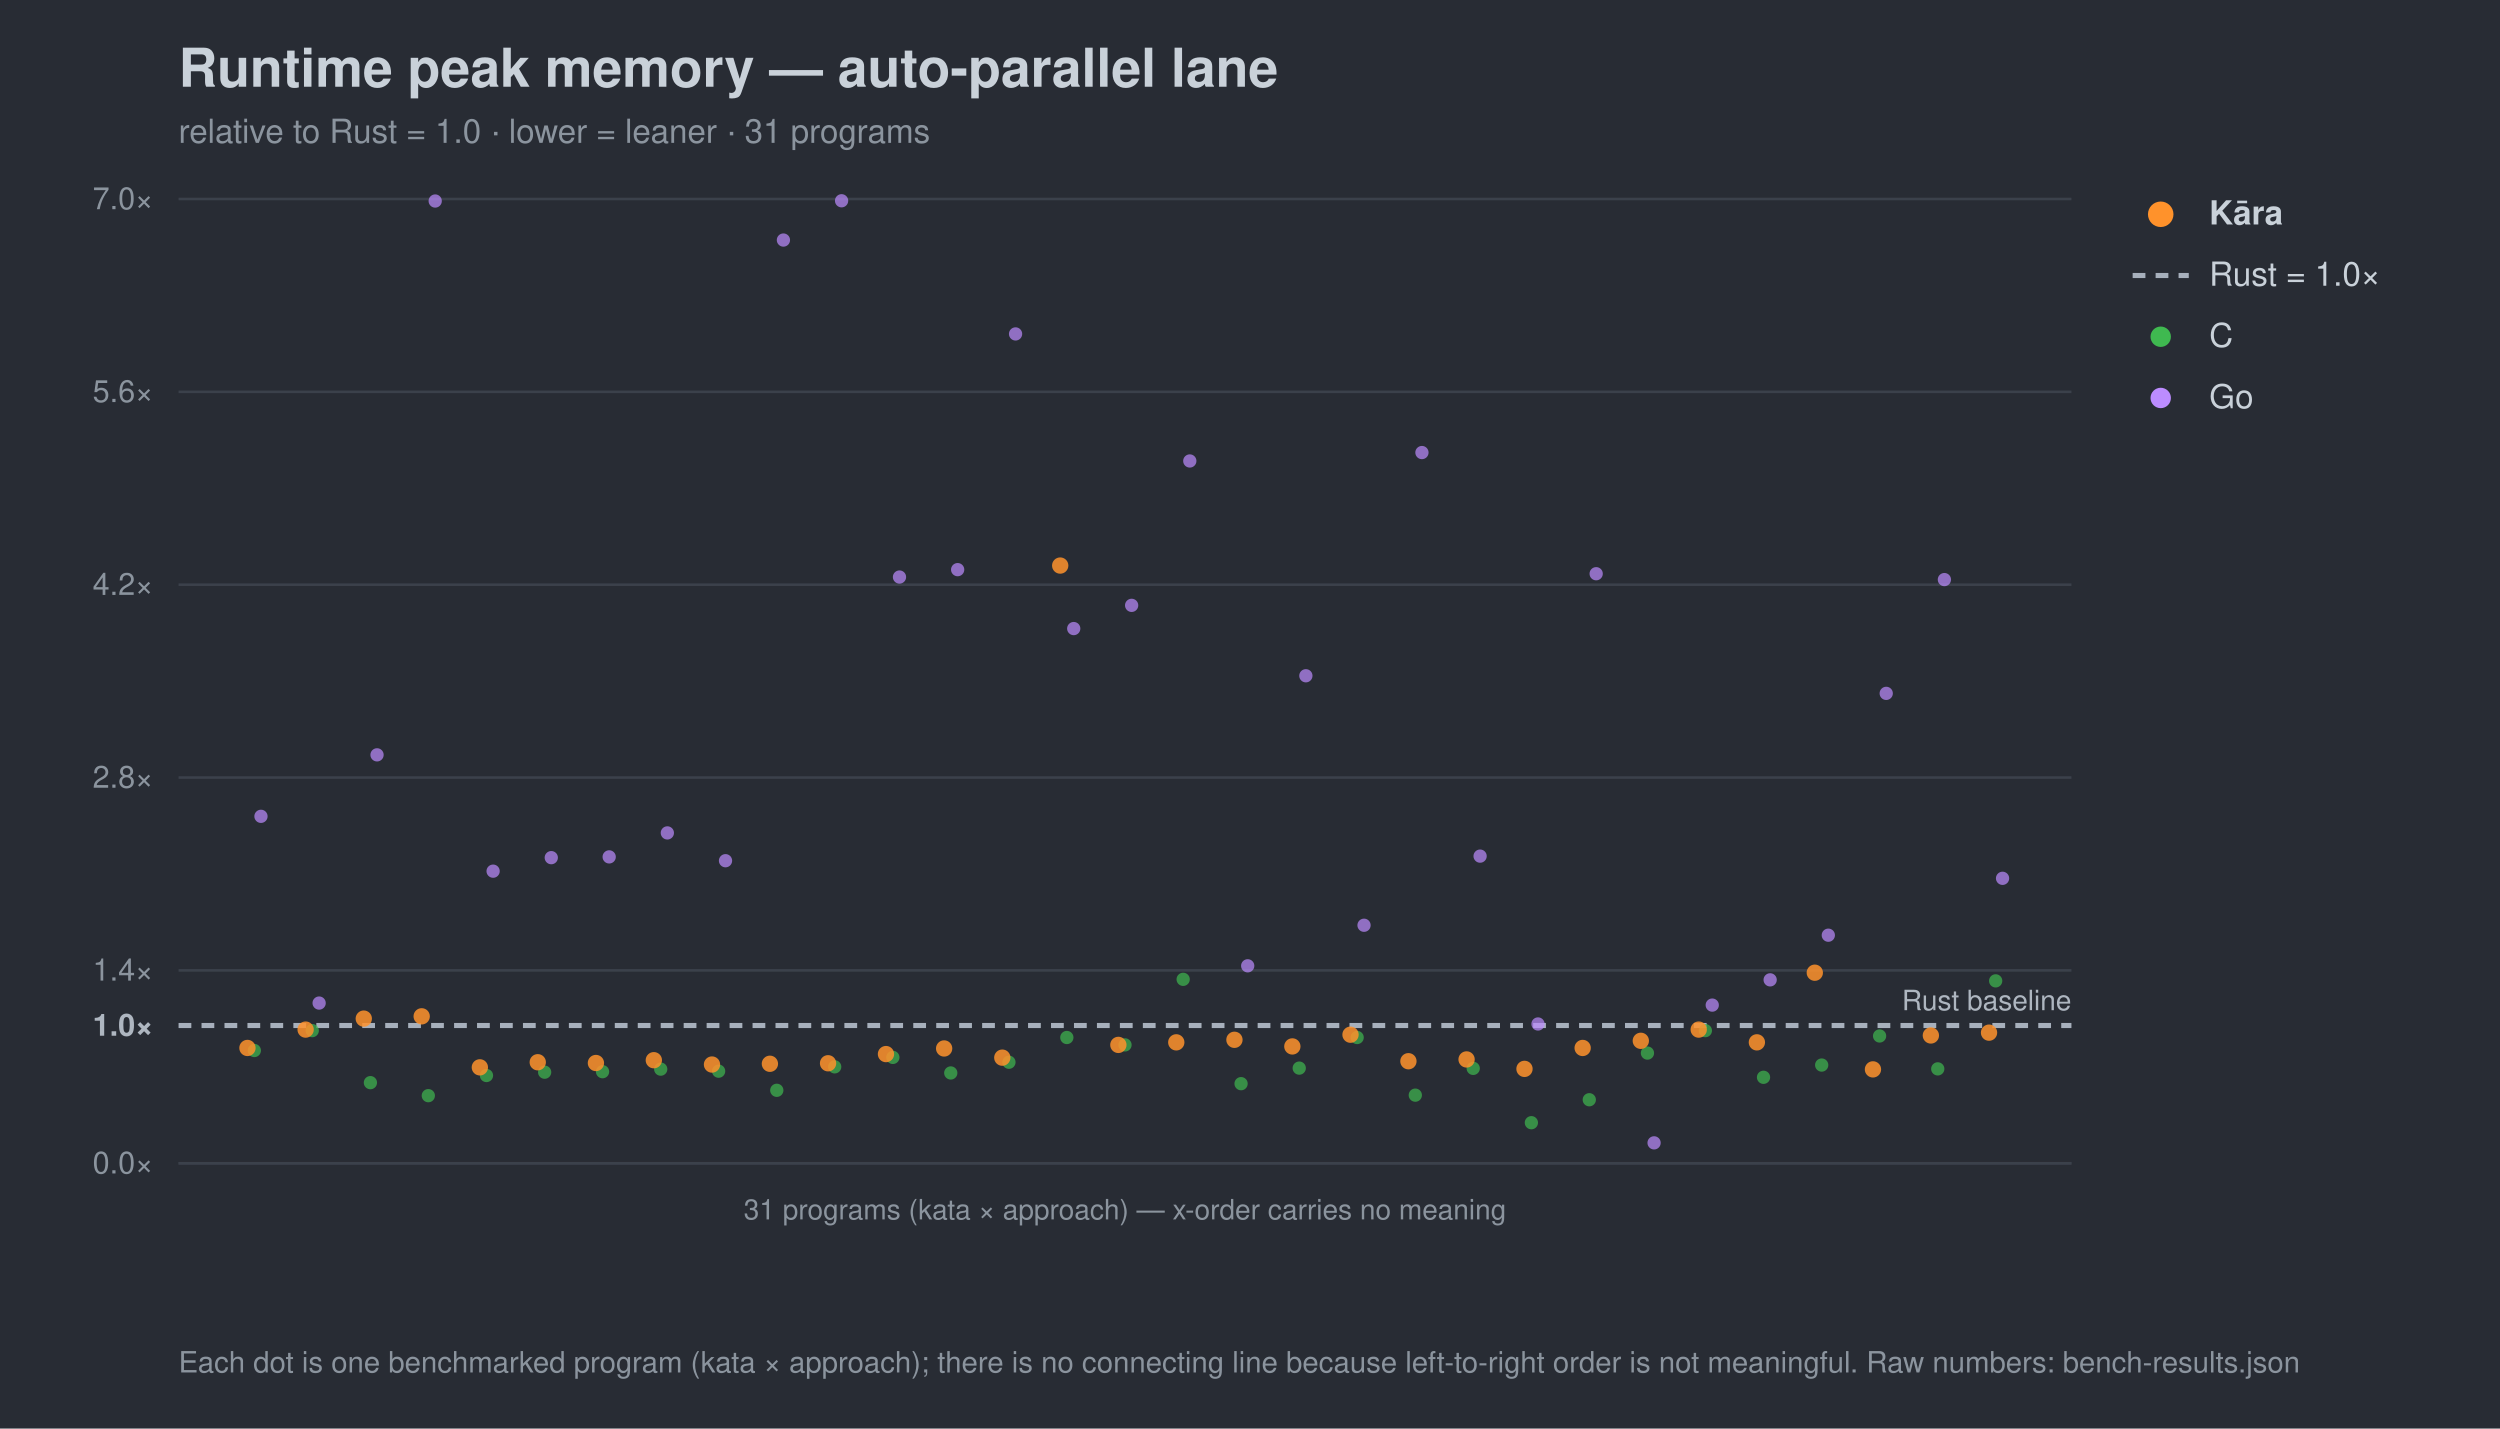
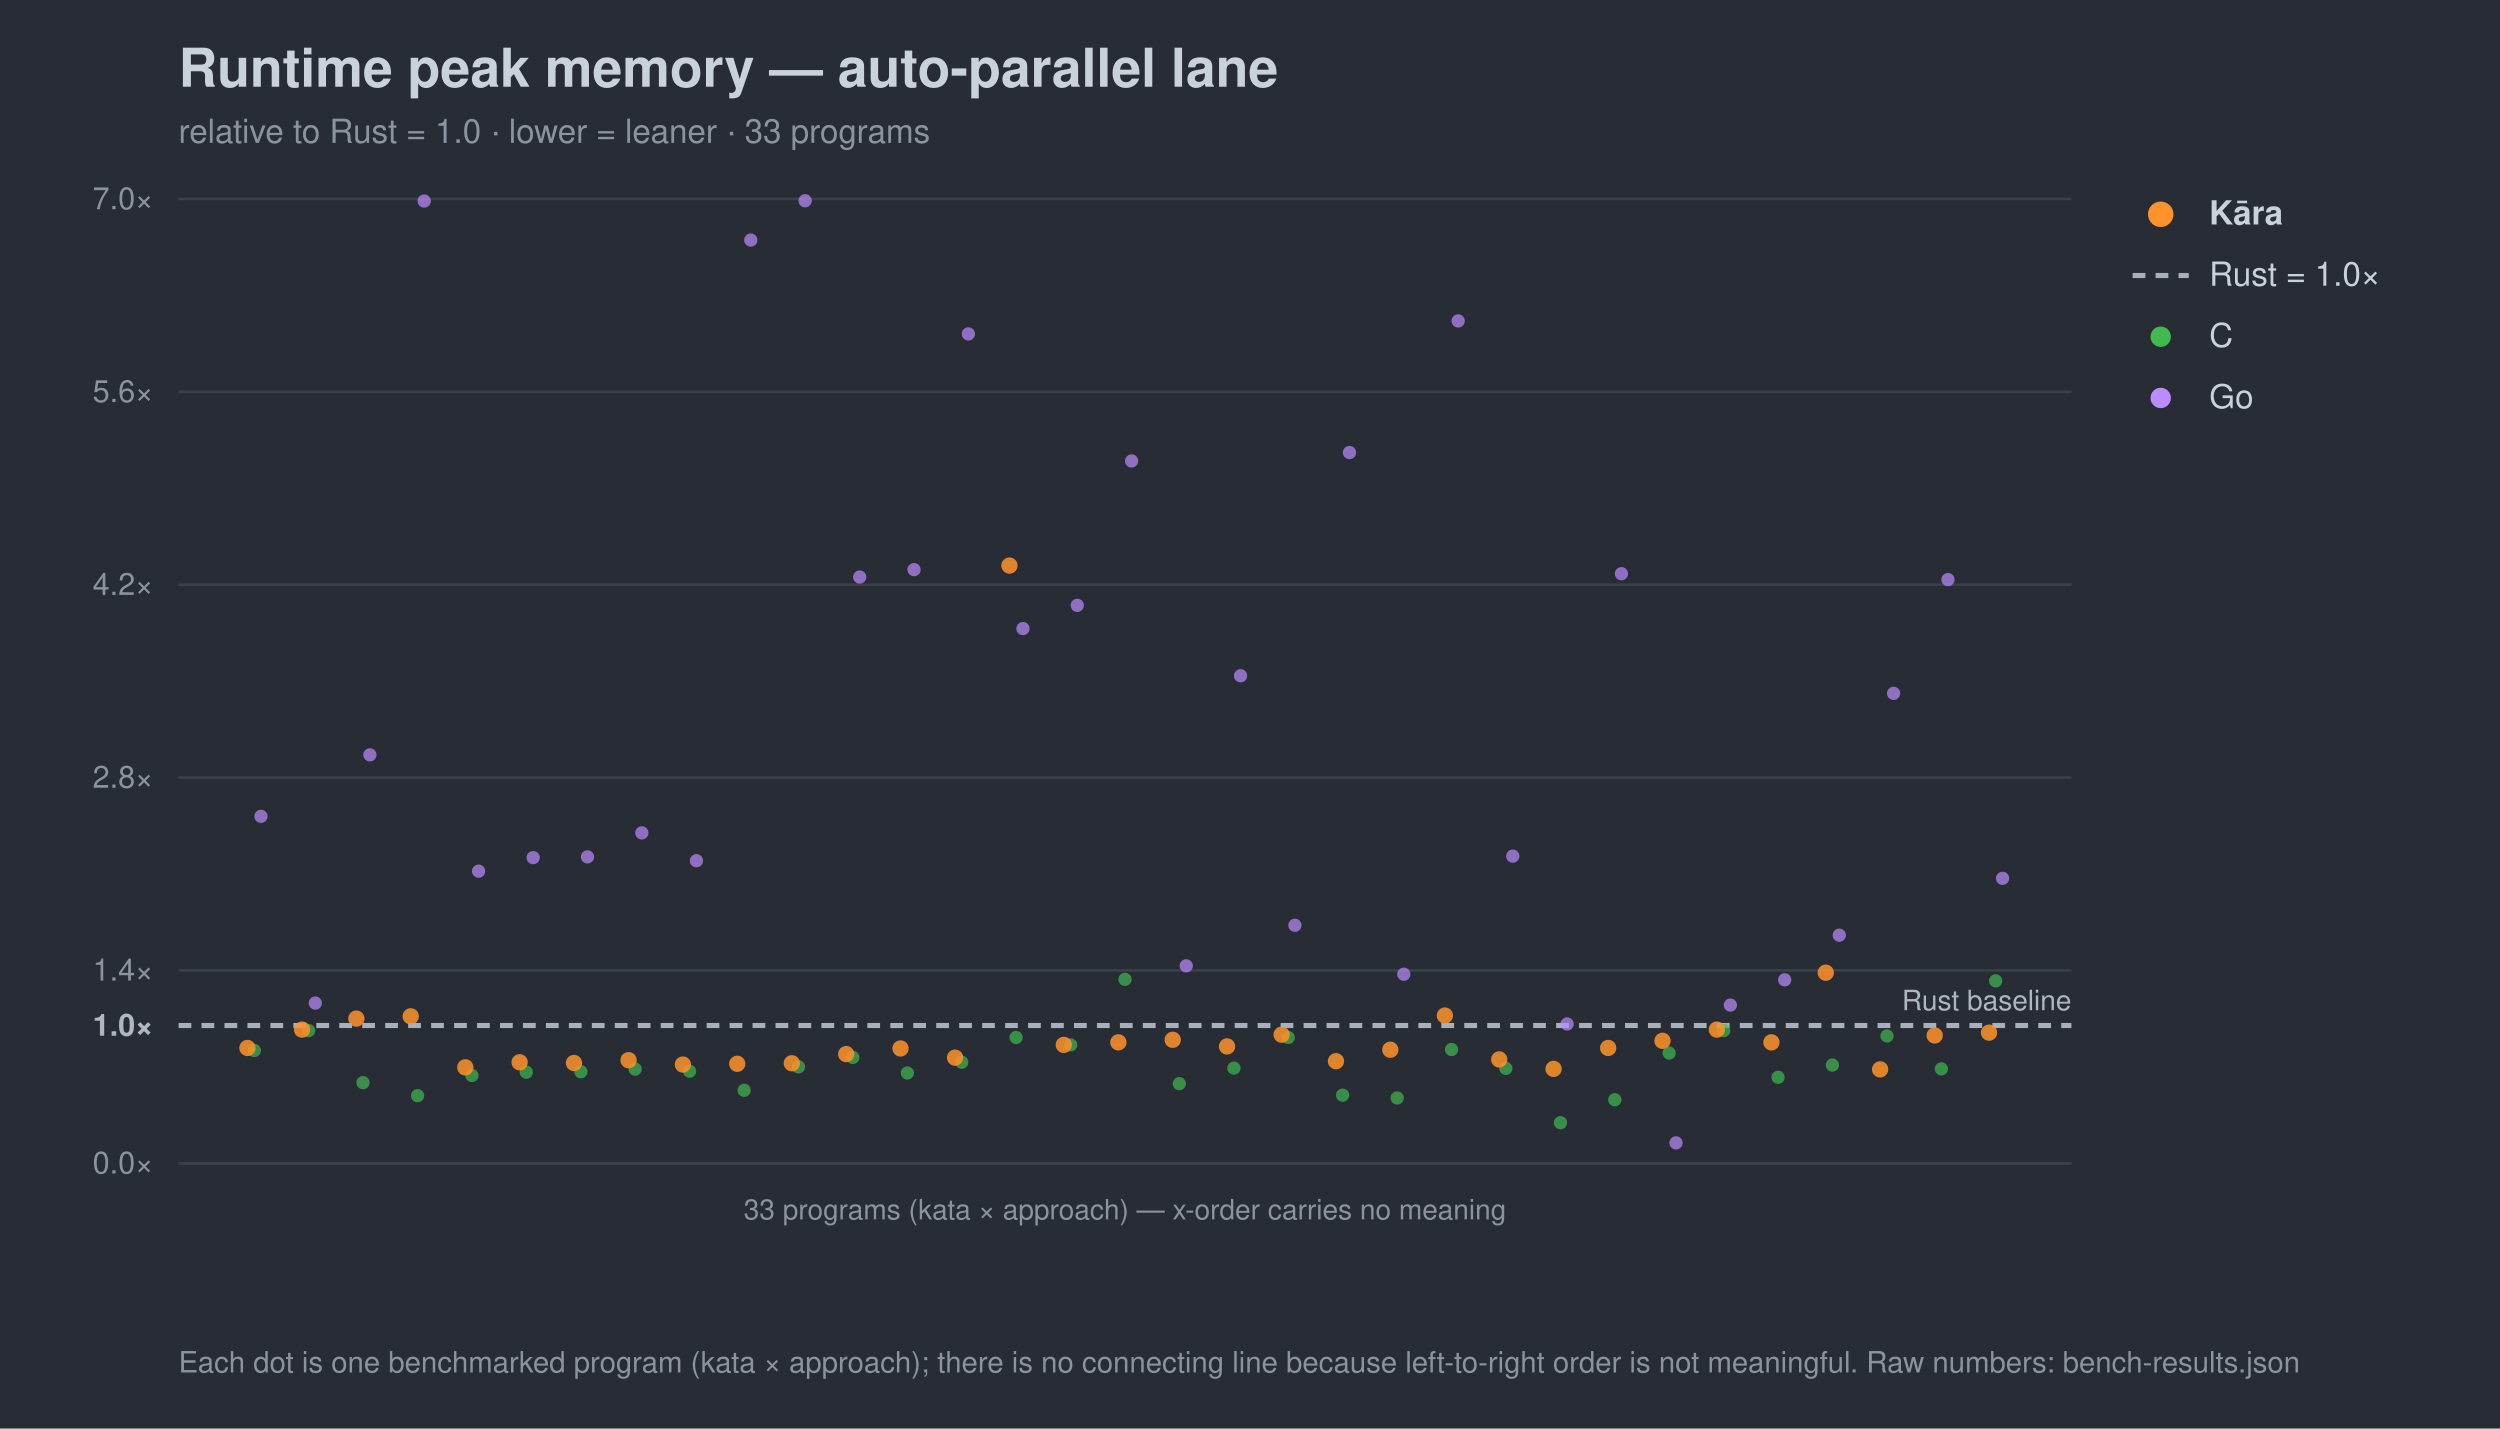
<svg xmlns="http://www.w3.org/2000/svg" width="980" height="560" viewBox="0 0 980 560" font-family="-apple-system,Segoe UI,Helvetica,Arial,sans-serif">
  <rect width="980" height="560" fill="#282c34" />
  <text x="70" y="34" font-size="21" font-weight="700" fill="#c9d1d9">Runtime peak memory — auto-parallel lane</text>
-   <text x="70" y="56" font-size="13" fill="#8b949e">relative to Rust = 1.0 · lower = leaner · 31 programs</text>
+   <text x="70" y="56" font-size="13" fill="#8b949e">relative to Rust = 1.0 · lower = leaner · 33 programs</text>
  <line x1="70" y1="456.0" x2="812" y2="456.0" stroke="#3b414b" stroke-width="1" />
  <text x="60" y="460.0" font-size="12" text-anchor="end" fill="#8b949e">0.0×</text>
  <line x1="70" y1="402.0" x2="812" y2="402.0" stroke="#a7b0bc" stroke-width="2" stroke-dasharray="5 4" />
  <text x="60" y="406.0" font-size="12" text-anchor="end" fill="#aeb6c0" font-weight="700">1.0×</text>
  <line x1="70" y1="380.4" x2="812" y2="380.4" stroke="#3b414b" stroke-width="1" />
  <text x="60" y="384.4" font-size="12" text-anchor="end" fill="#8b949e">1.4×</text>
  <line x1="70" y1="304.8" x2="812" y2="304.8" stroke="#3b414b" stroke-width="1" />
  <text x="60" y="308.8" font-size="12" text-anchor="end" fill="#8b949e">2.8×</text>
  <line x1="70" y1="229.2" x2="812" y2="229.2" stroke="#3b414b" stroke-width="1" />
  <text x="60" y="233.2" font-size="12" text-anchor="end" fill="#8b949e">4.2×</text>
  <line x1="70" y1="153.6" x2="812" y2="153.6" stroke="#3b414b" stroke-width="1" />
  <text x="60" y="157.6" font-size="12" text-anchor="end" fill="#8b949e">5.6×</text>
  <line x1="70" y1="78.0" x2="812" y2="78.0" stroke="#3b414b" stroke-width="1" />
  <text x="60" y="82.0" font-size="12" text-anchor="end" fill="#8b949e">7.0×</text>
  <text x="812" y="396.0" font-size="11" text-anchor="end" fill="#aeb6c0">Rust baseline</text>
  <line x1="70" y1="456" x2="812" y2="456" stroke="#3b414b" />
-   <text x="441.0" y="478" font-size="11" text-anchor="middle" fill="#8b949e">31 programs (kata × approach) — x-order carries no meaning</text>
+   <text x="441.0" y="478" font-size="11" text-anchor="middle" fill="#8b949e">33 programs (kata × approach) — x-order carries no meaning</text>
  <circle cx="99.7" cy="411.8" r="2.6" fill="#3fb950" opacity="0.7" />
-   <circle cx="122.4" cy="404.0" r="2.6" fill="#3fb950" opacity="0.7" />
-   <circle cx="145.2" cy="424.4" r="2.6" fill="#3fb950" opacity="0.7" />
-   <circle cx="167.9" cy="429.5" r="2.6" fill="#3fb950" opacity="0.7" />
-   <circle cx="190.7" cy="421.6" r="2.6" fill="#3fb950" opacity="0.7" />
-   <circle cx="213.5" cy="420.3" r="2.6" fill="#3fb950" opacity="0.7" />
-   <circle cx="236.2" cy="420.1" r="2.6" fill="#3fb950" opacity="0.7" />
-   <circle cx="259.0" cy="419.1" r="2.6" fill="#3fb950" opacity="0.7" />
-   <circle cx="281.7" cy="419.9" r="2.6" fill="#3fb950" opacity="0.7" />
-   <circle cx="304.5" cy="427.4" r="2.6" fill="#3fb950" opacity="0.7" />
-   <circle cx="327.2" cy="418.2" r="2.6" fill="#3fb950" opacity="0.7" />
-   <circle cx="350.0" cy="414.5" r="2.6" fill="#3fb950" opacity="0.7" />
-   <circle cx="372.7" cy="420.6" r="2.6" fill="#3fb950" opacity="0.7" />
-   <circle cx="395.5" cy="416.4" r="2.6" fill="#3fb950" opacity="0.7" />
-   <circle cx="418.2" cy="406.7" r="2.6" fill="#3fb950" opacity="0.7" />
-   <circle cx="441.0" cy="409.6" r="2.6" fill="#3fb950" opacity="0.7" />
-   <circle cx="463.8" cy="383.9" r="2.6" fill="#3fb950" opacity="0.7" />
-   <circle cx="486.5" cy="424.8" r="2.6" fill="#3fb950" opacity="0.7" />
-   <circle cx="509.3" cy="418.7" r="2.6" fill="#3fb950" opacity="0.7" />
-   <circle cx="532.0" cy="406.7" r="2.6" fill="#3fb950" opacity="0.7" />
-   <circle cx="554.8" cy="429.3" r="2.6" fill="#3fb950" opacity="0.7" />
-   <circle cx="577.5" cy="418.8" r="2.6" fill="#3fb950" opacity="0.7" />
-   <circle cx="600.3" cy="440.1" r="2.6" fill="#3fb950" opacity="0.7" />
-   <circle cx="623.0" cy="431.1" r="2.6" fill="#3fb950" opacity="0.7" />
-   <circle cx="645.8" cy="412.8" r="2.6" fill="#3fb950" opacity="0.7" />
-   <circle cx="668.5" cy="404.0" r="2.6" fill="#3fb950" opacity="0.7" />
-   <circle cx="691.3" cy="422.3" r="2.6" fill="#3fb950" opacity="0.7" />
-   <circle cx="714.1" cy="417.5" r="2.6" fill="#3fb950" opacity="0.7" />
-   <circle cx="736.8" cy="406.1" r="2.6" fill="#3fb950" opacity="0.7" />
-   <circle cx="759.6" cy="419.0" r="2.6" fill="#3fb950" opacity="0.7" />
+   <circle cx="121.0" cy="404.0" r="2.6" fill="#3fb950" opacity="0.7" />
+   <circle cx="142.3" cy="424.4" r="2.6" fill="#3fb950" opacity="0.7" />
+   <circle cx="163.7" cy="429.5" r="2.6" fill="#3fb950" opacity="0.7" />
+   <circle cx="185.0" cy="421.6" r="2.6" fill="#3fb950" opacity="0.7" />
+   <circle cx="206.3" cy="420.3" r="2.6" fill="#3fb950" opacity="0.7" />
+   <circle cx="227.7" cy="420.1" r="2.6" fill="#3fb950" opacity="0.7" />
+   <circle cx="249.0" cy="419.1" r="2.6" fill="#3fb950" opacity="0.7" />
+   <circle cx="270.3" cy="419.9" r="2.6" fill="#3fb950" opacity="0.7" />
+   <circle cx="291.7" cy="427.4" r="2.6" fill="#3fb950" opacity="0.7" />
+   <circle cx="313.0" cy="418.2" r="2.6" fill="#3fb950" opacity="0.7" />
+   <circle cx="334.3" cy="414.5" r="2.6" fill="#3fb950" opacity="0.7" />
+   <circle cx="355.7" cy="420.6" r="2.6" fill="#3fb950" opacity="0.7" />
+   <circle cx="377.0" cy="416.4" r="2.6" fill="#3fb950" opacity="0.7" />
+   <circle cx="398.3" cy="406.7" r="2.6" fill="#3fb950" opacity="0.7" />
+   <circle cx="419.7" cy="409.6" r="2.6" fill="#3fb950" opacity="0.7" />
+   <circle cx="441.0" cy="383.9" r="2.6" fill="#3fb950" opacity="0.7" />
+   <circle cx="462.3" cy="424.8" r="2.6" fill="#3fb950" opacity="0.7" />
+   <circle cx="483.7" cy="418.7" r="2.6" fill="#3fb950" opacity="0.7" />
+   <circle cx="505.0" cy="406.7" r="2.6" fill="#3fb950" opacity="0.7" />
+   <circle cx="526.3" cy="429.3" r="2.6" fill="#3fb950" opacity="0.7" />
+   <circle cx="547.7" cy="430.4" r="2.6" fill="#3fb950" opacity="0.7" />
+   <circle cx="569.0" cy="411.4" r="2.6" fill="#3fb950" opacity="0.7" />
+   <circle cx="590.3" cy="418.8" r="2.6" fill="#3fb950" opacity="0.7" />
+   <circle cx="611.7" cy="440.1" r="2.6" fill="#3fb950" opacity="0.7" />
+   <circle cx="633.0" cy="431.1" r="2.6" fill="#3fb950" opacity="0.7" />
+   <circle cx="654.3" cy="412.8" r="2.6" fill="#3fb950" opacity="0.7" />
+   <circle cx="675.7" cy="404.0" r="2.6" fill="#3fb950" opacity="0.7" />
+   <circle cx="697.0" cy="422.3" r="2.6" fill="#3fb950" opacity="0.7" />
+   <circle cx="718.3" cy="417.5" r="2.6" fill="#3fb950" opacity="0.7" />
+   <circle cx="739.7" cy="406.1" r="2.6" fill="#3fb950" opacity="0.7" />
+   <circle cx="761.0" cy="419.0" r="2.6" fill="#3fb950" opacity="0.7" />
  <circle cx="782.3" cy="384.5" r="2.6" fill="#3fb950" opacity="0.7" />
  <circle cx="102.3" cy="320.0" r="2.6" fill="#bc8cff" opacity="0.7" />
-   <circle cx="125.1" cy="393.2" r="2.6" fill="#bc8cff" opacity="0.7" />
-   <circle cx="147.8" cy="295.9" r="2.6" fill="#bc8cff" opacity="0.7" />
-   <circle cx="170.6" cy="78.8" r="2.6" fill="#bc8cff" opacity="0.7" />
-   <circle cx="193.3" cy="341.5" r="2.6" fill="#bc8cff" opacity="0.7" />
-   <circle cx="216.1" cy="336.2" r="2.6" fill="#bc8cff" opacity="0.7" />
-   <circle cx="238.8" cy="335.9" r="2.6" fill="#bc8cff" opacity="0.7" />
-   <circle cx="261.6" cy="326.5" r="2.6" fill="#bc8cff" opacity="0.7" />
-   <circle cx="284.4" cy="337.4" r="2.6" fill="#bc8cff" opacity="0.7" />
-   <circle cx="307.1" cy="94.1" r="2.6" fill="#bc8cff" opacity="0.7" />
-   <circle cx="329.9" cy="78.7" r="2.6" fill="#bc8cff" opacity="0.7" />
-   <circle cx="352.6" cy="226.2" r="2.6" fill="#bc8cff" opacity="0.7" />
-   <circle cx="375.4" cy="223.3" r="2.6" fill="#bc8cff" opacity="0.7" />
-   <circle cx="398.1" cy="130.9" r="2.6" fill="#bc8cff" opacity="0.7" />
-   <circle cx="420.9" cy="246.4" r="2.6" fill="#bc8cff" opacity="0.7" />
-   <circle cx="443.6" cy="237.3" r="2.6" fill="#bc8cff" opacity="0.7" />
-   <circle cx="466.4" cy="180.7" r="2.6" fill="#bc8cff" opacity="0.7" />
-   <circle cx="489.1" cy="378.6" r="2.6" fill="#bc8cff" opacity="0.7" />
-   <circle cx="511.9" cy="264.9" r="2.6" fill="#bc8cff" opacity="0.7" />
-   <circle cx="534.7" cy="362.7" r="2.6" fill="#bc8cff" opacity="0.7" />
-   <circle cx="557.4" cy="177.4" r="2.6" fill="#bc8cff" opacity="0.7" />
-   <circle cx="580.2" cy="335.6" r="2.6" fill="#bc8cff" opacity="0.7" />
-   <circle cx="602.9" cy="401.4" r="2.6" fill="#bc8cff" opacity="0.7" />
-   <circle cx="625.7" cy="224.9" r="2.6" fill="#bc8cff" opacity="0.7" />
-   <circle cx="648.4" cy="448.0" r="2.6" fill="#bc8cff" opacity="0.7" />
-   <circle cx="671.2" cy="394.0" r="2.6" fill="#bc8cff" opacity="0.7" />
-   <circle cx="693.9" cy="384.1" r="2.6" fill="#bc8cff" opacity="0.7" />
-   <circle cx="716.7" cy="366.6" r="2.6" fill="#bc8cff" opacity="0.7" />
-   <circle cx="739.4" cy="271.8" r="2.6" fill="#bc8cff" opacity="0.7" />
-   <circle cx="762.2" cy="227.2" r="2.6" fill="#bc8cff" opacity="0.7" />
+   <circle cx="123.6" cy="393.2" r="2.6" fill="#bc8cff" opacity="0.7" />
+   <circle cx="145.0" cy="295.9" r="2.6" fill="#bc8cff" opacity="0.7" />
+   <circle cx="166.3" cy="78.8" r="2.6" fill="#bc8cff" opacity="0.7" />
+   <circle cx="187.6" cy="341.5" r="2.6" fill="#bc8cff" opacity="0.7" />
+   <circle cx="209.0" cy="336.2" r="2.6" fill="#bc8cff" opacity="0.7" />
+   <circle cx="230.3" cy="335.9" r="2.6" fill="#bc8cff" opacity="0.7" />
+   <circle cx="251.6" cy="326.5" r="2.6" fill="#bc8cff" opacity="0.7" />
+   <circle cx="273.0" cy="337.4" r="2.6" fill="#bc8cff" opacity="0.7" />
+   <circle cx="294.3" cy="94.1" r="2.6" fill="#bc8cff" opacity="0.7" />
+   <circle cx="315.6" cy="78.7" r="2.6" fill="#bc8cff" opacity="0.7" />
+   <circle cx="337.0" cy="226.2" r="2.6" fill="#bc8cff" opacity="0.7" />
+   <circle cx="358.3" cy="223.3" r="2.6" fill="#bc8cff" opacity="0.7" />
+   <circle cx="379.6" cy="130.9" r="2.6" fill="#bc8cff" opacity="0.7" />
+   <circle cx="401.0" cy="246.4" r="2.6" fill="#bc8cff" opacity="0.7" />
+   <circle cx="422.3" cy="237.3" r="2.6" fill="#bc8cff" opacity="0.7" />
+   <circle cx="443.6" cy="180.7" r="2.6" fill="#bc8cff" opacity="0.7" />
+   <circle cx="465.0" cy="378.6" r="2.6" fill="#bc8cff" opacity="0.7" />
+   <circle cx="486.3" cy="264.9" r="2.6" fill="#bc8cff" opacity="0.7" />
+   <circle cx="507.6" cy="362.7" r="2.6" fill="#bc8cff" opacity="0.7" />
+   <circle cx="529.0" cy="177.4" r="2.6" fill="#bc8cff" opacity="0.7" />
+   <circle cx="550.3" cy="381.9" r="2.6" fill="#bc8cff" opacity="0.7" />
+   <circle cx="571.6" cy="125.8" r="2.6" fill="#bc8cff" opacity="0.7" />
+   <circle cx="593.0" cy="335.6" r="2.6" fill="#bc8cff" opacity="0.7" />
+   <circle cx="614.3" cy="401.4" r="2.6" fill="#bc8cff" opacity="0.7" />
+   <circle cx="635.6" cy="224.9" r="2.6" fill="#bc8cff" opacity="0.7" />
+   <circle cx="657.0" cy="448.0" r="2.6" fill="#bc8cff" opacity="0.7" />
+   <circle cx="678.3" cy="394.0" r="2.6" fill="#bc8cff" opacity="0.7" />
+   <circle cx="699.6" cy="384.1" r="2.6" fill="#bc8cff" opacity="0.7" />
+   <circle cx="721.0" cy="366.6" r="2.6" fill="#bc8cff" opacity="0.7" />
+   <circle cx="742.3" cy="271.8" r="2.6" fill="#bc8cff" opacity="0.7" />
+   <circle cx="763.6" cy="227.2" r="2.6" fill="#bc8cff" opacity="0.7" />
  <circle cx="785.0" cy="344.3" r="2.6" fill="#bc8cff" opacity="0.7" />
  <circle cx="97.0" cy="410.8" r="3.2" fill="#ff922b" opacity="0.85" />
-   <circle cx="119.8" cy="403.6" r="3.2" fill="#ff922b" opacity="0.85" />
-   <circle cx="142.6" cy="399.3" r="3.2" fill="#ff922b" opacity="0.85" />
-   <circle cx="165.3" cy="398.4" r="3.2" fill="#ff922b" opacity="0.85" />
-   <circle cx="188.1" cy="418.4" r="3.2" fill="#ff922b" opacity="0.85" />
-   <circle cx="210.8" cy="416.4" r="3.2" fill="#ff922b" opacity="0.85" />
-   <circle cx="233.6" cy="416.7" r="3.2" fill="#ff922b" opacity="0.85" />
-   <circle cx="256.3" cy="415.6" r="3.2" fill="#ff922b" opacity="0.85" />
-   <circle cx="279.1" cy="417.3" r="3.2" fill="#ff922b" opacity="0.85" />
-   <circle cx="301.8" cy="417.0" r="3.2" fill="#ff922b" opacity="0.85" />
-   <circle cx="324.6" cy="416.8" r="3.2" fill="#ff922b" opacity="0.85" />
-   <circle cx="347.3" cy="413.2" r="3.2" fill="#ff922b" opacity="0.85" />
-   <circle cx="370.1" cy="411.0" r="3.2" fill="#ff922b" opacity="0.85" />
-   <circle cx="392.9" cy="414.6" r="3.2" fill="#ff922b" opacity="0.85" />
-   <circle cx="415.6" cy="221.7" r="3.2" fill="#ff922b" opacity="0.85" />
-   <circle cx="438.4" cy="409.6" r="3.2" fill="#ff922b" opacity="0.85" />
-   <circle cx="461.1" cy="408.6" r="3.2" fill="#ff922b" opacity="0.85" />
-   <circle cx="483.9" cy="407.6" r="3.2" fill="#ff922b" opacity="0.85" />
-   <circle cx="506.6" cy="410.2" r="3.2" fill="#ff922b" opacity="0.85" />
-   <circle cx="529.4" cy="405.6" r="3.2" fill="#ff922b" opacity="0.85" />
-   <circle cx="552.1" cy="416.0" r="3.2" fill="#ff922b" opacity="0.85" />
-   <circle cx="574.9" cy="415.3" r="3.2" fill="#ff922b" opacity="0.85" />
-   <circle cx="597.6" cy="419.0" r="3.2" fill="#ff922b" opacity="0.85" />
-   <circle cx="620.4" cy="410.8" r="3.2" fill="#ff922b" opacity="0.85" />
-   <circle cx="643.2" cy="408.0" r="3.2" fill="#ff922b" opacity="0.85" />
-   <circle cx="665.9" cy="403.6" r="3.2" fill="#ff922b" opacity="0.85" />
-   <circle cx="688.7" cy="408.6" r="3.2" fill="#ff922b" opacity="0.85" />
-   <circle cx="711.4" cy="381.3" r="3.2" fill="#ff922b" opacity="0.85" />
-   <circle cx="734.2" cy="419.2" r="3.2" fill="#ff922b" opacity="0.85" />
-   <circle cx="756.9" cy="405.9" r="3.2" fill="#ff922b" opacity="0.85" />
+   <circle cx="118.4" cy="403.6" r="3.2" fill="#ff922b" opacity="0.85" />
+   <circle cx="139.7" cy="399.3" r="3.2" fill="#ff922b" opacity="0.85" />
+   <circle cx="161.0" cy="398.4" r="3.2" fill="#ff922b" opacity="0.85" />
+   <circle cx="182.4" cy="418.4" r="3.2" fill="#ff922b" opacity="0.85" />
+   <circle cx="203.7" cy="416.4" r="3.2" fill="#ff922b" opacity="0.85" />
+   <circle cx="225.0" cy="416.7" r="3.2" fill="#ff922b" opacity="0.85" />
+   <circle cx="246.4" cy="415.6" r="3.2" fill="#ff922b" opacity="0.85" />
+   <circle cx="267.7" cy="417.3" r="3.2" fill="#ff922b" opacity="0.85" />
+   <circle cx="289.0" cy="417.0" r="3.2" fill="#ff922b" opacity="0.85" />
+   <circle cx="310.4" cy="416.8" r="3.2" fill="#ff922b" opacity="0.85" />
+   <circle cx="331.7" cy="413.2" r="3.2" fill="#ff922b" opacity="0.85" />
+   <circle cx="353.0" cy="411.0" r="3.2" fill="#ff922b" opacity="0.85" />
+   <circle cx="374.4" cy="414.6" r="3.2" fill="#ff922b" opacity="0.85" />
+   <circle cx="395.7" cy="221.7" r="3.2" fill="#ff922b" opacity="0.85" />
+   <circle cx="417.0" cy="409.6" r="3.2" fill="#ff922b" opacity="0.85" />
+   <circle cx="438.4" cy="408.6" r="3.2" fill="#ff922b" opacity="0.85" />
+   <circle cx="459.7" cy="407.6" r="3.2" fill="#ff922b" opacity="0.85" />
+   <circle cx="481.0" cy="410.2" r="3.2" fill="#ff922b" opacity="0.85" />
+   <circle cx="502.4" cy="405.6" r="3.2" fill="#ff922b" opacity="0.85" />
+   <circle cx="523.7" cy="416.0" r="3.2" fill="#ff922b" opacity="0.85" />
+   <circle cx="545.0" cy="411.5" r="3.2" fill="#ff922b" opacity="0.85" />
+   <circle cx="566.4" cy="398.1" r="3.2" fill="#ff922b" opacity="0.85" />
+   <circle cx="587.7" cy="415.3" r="3.2" fill="#ff922b" opacity="0.85" />
+   <circle cx="609.0" cy="419.0" r="3.2" fill="#ff922b" opacity="0.85" />
+   <circle cx="630.4" cy="410.8" r="3.2" fill="#ff922b" opacity="0.85" />
+   <circle cx="651.7" cy="408.0" r="3.2" fill="#ff922b" opacity="0.85" />
+   <circle cx="673.0" cy="403.6" r="3.2" fill="#ff922b" opacity="0.85" />
+   <circle cx="694.4" cy="408.6" r="3.2" fill="#ff922b" opacity="0.85" />
+   <circle cx="715.7" cy="381.3" r="3.2" fill="#ff922b" opacity="0.85" />
+   <circle cx="737.0" cy="419.2" r="3.2" fill="#ff922b" opacity="0.85" />
+   <circle cx="758.4" cy="405.9" r="3.2" fill="#ff922b" opacity="0.85" />
  <circle cx="779.7" cy="404.8" r="3.2" fill="#ff922b" opacity="0.85" />
  <circle cx="847" cy="84" r="5" fill="#ff922b" />
  <text x="866" y="88" font-size="13" fill="#c9d1d9" font-weight="700">Kāra</text>
  <line x1="836" y1="108" x2="858" y2="108" stroke="#a7b0bc" stroke-width="2" stroke-dasharray="5 4" />
  <text x="866" y="112" font-size="13" fill="#c9d1d9" font-weight="400">Rust = 1.0×</text>
  <circle cx="847" cy="132" r="4" fill="#3fb950" />
  <text x="866" y="136" font-size="13" fill="#c9d1d9" font-weight="400">C</text>
  <circle cx="847" cy="156" r="4" fill="#bc8cff" />
  <text x="866" y="160" font-size="13" fill="#c9d1d9" font-weight="400">Go</text>
  <text x="70" y="538" font-size="11.5" fill="#8b949e">Each dot is one benchmarked program (kata × approach); there is no connecting line because left-to-right order is not meaningful. Raw numbers: bench-results.json</text>
</svg>
